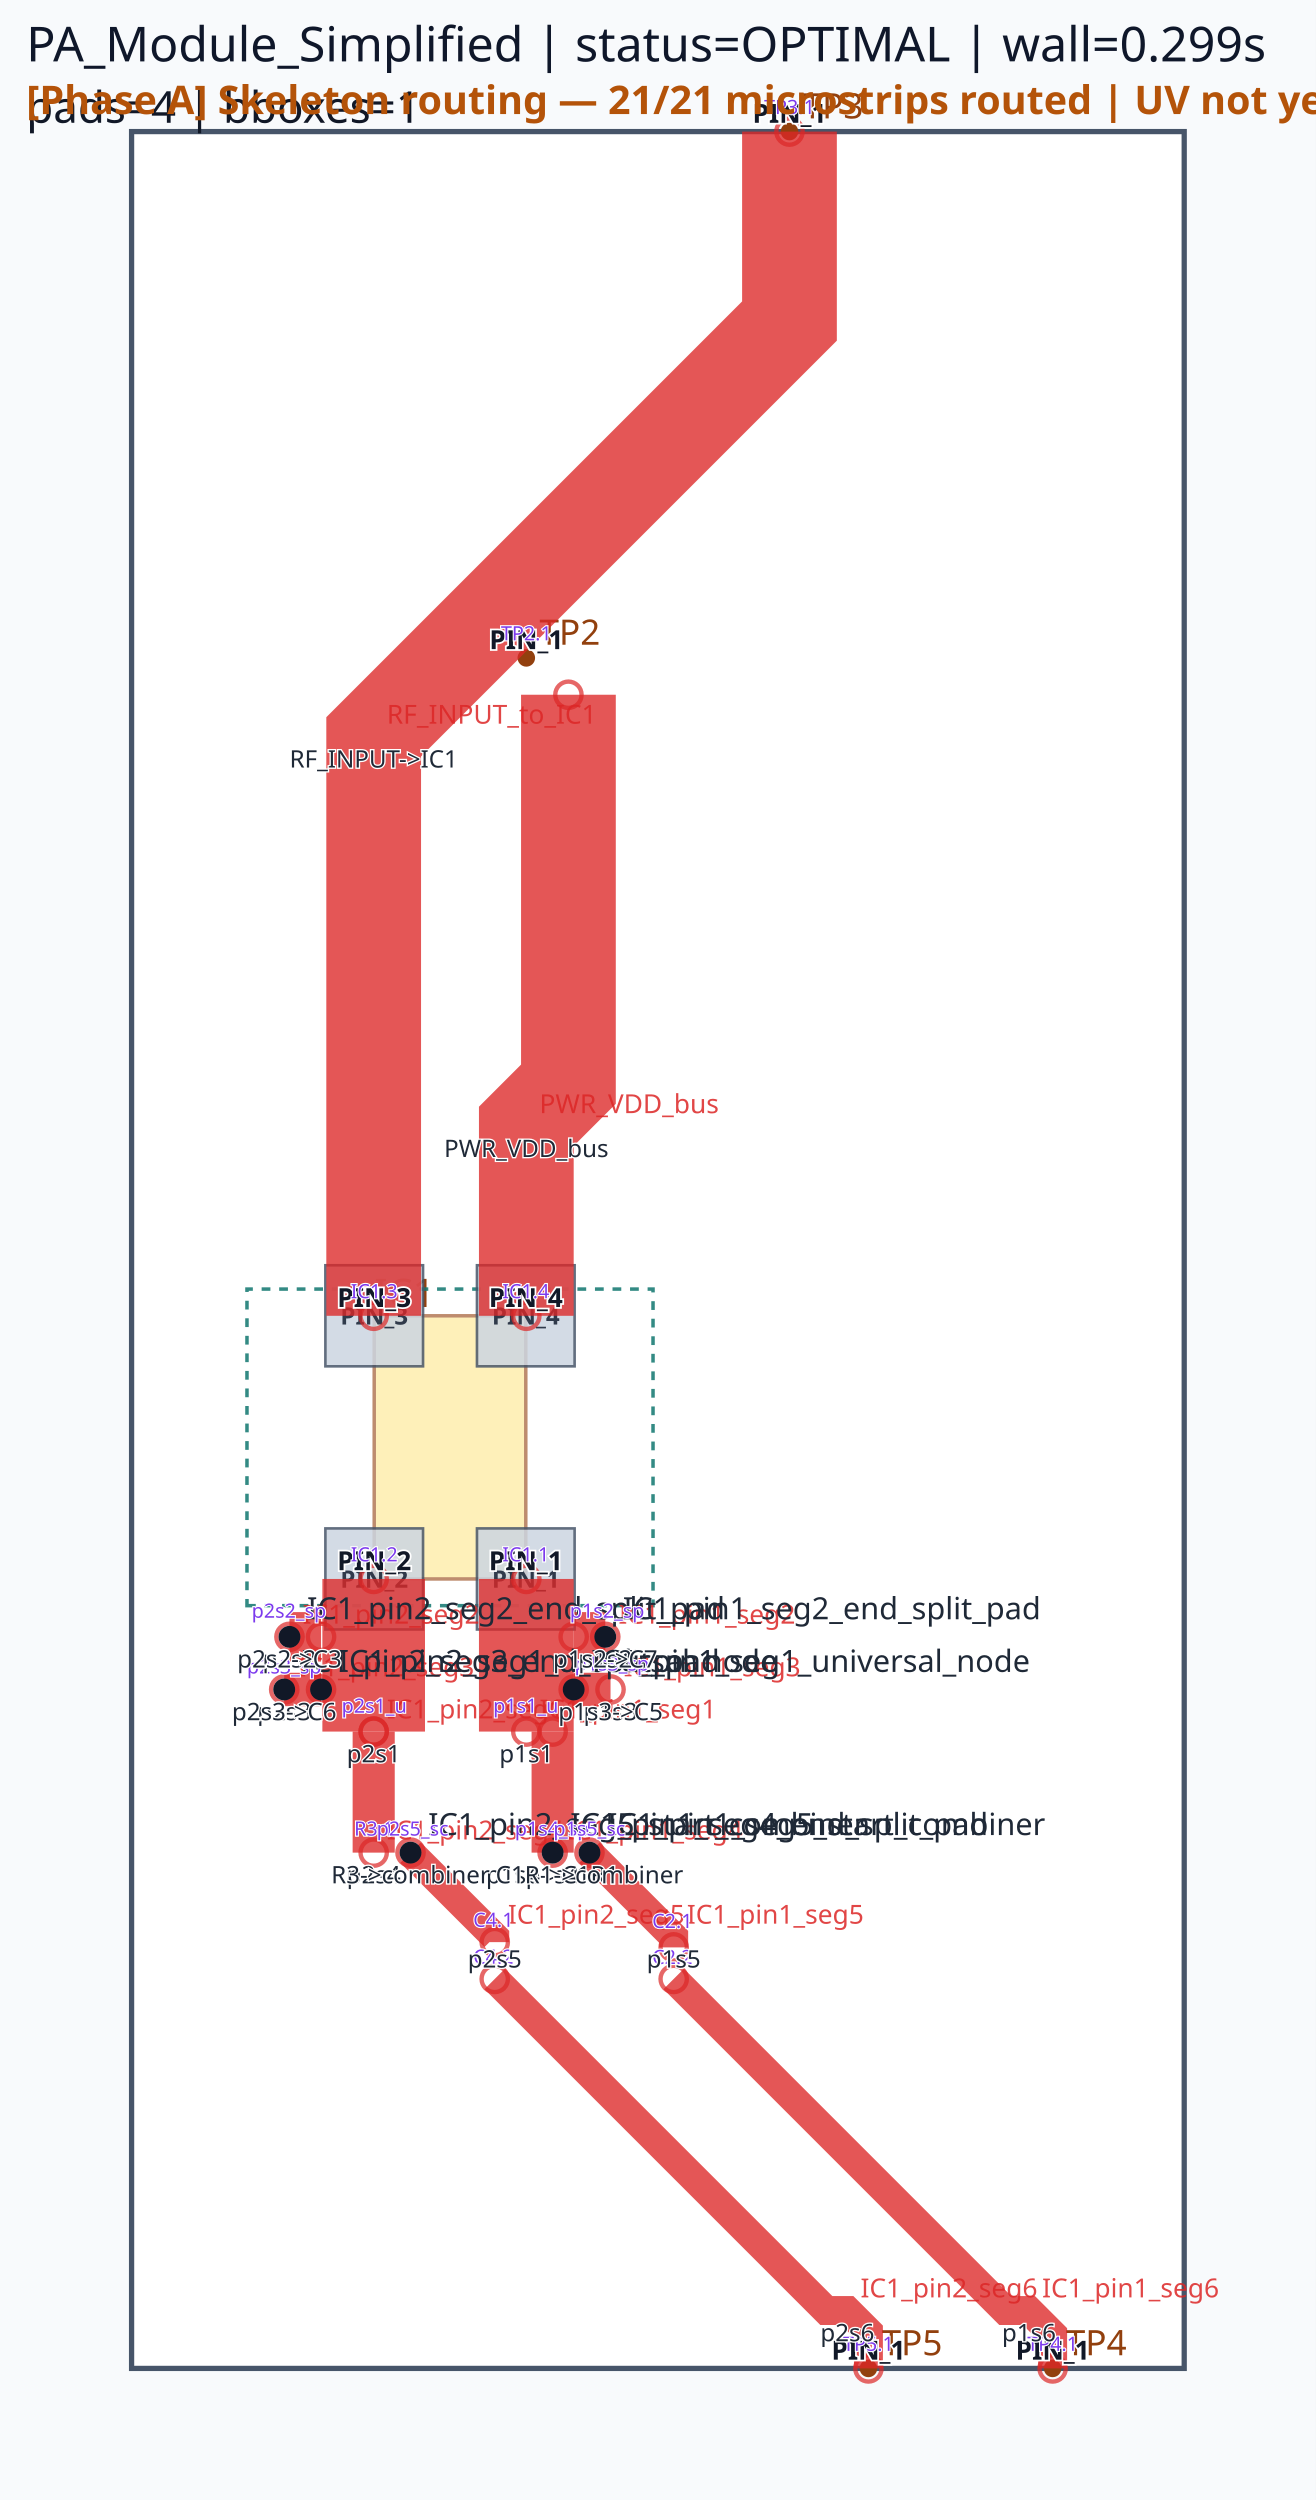
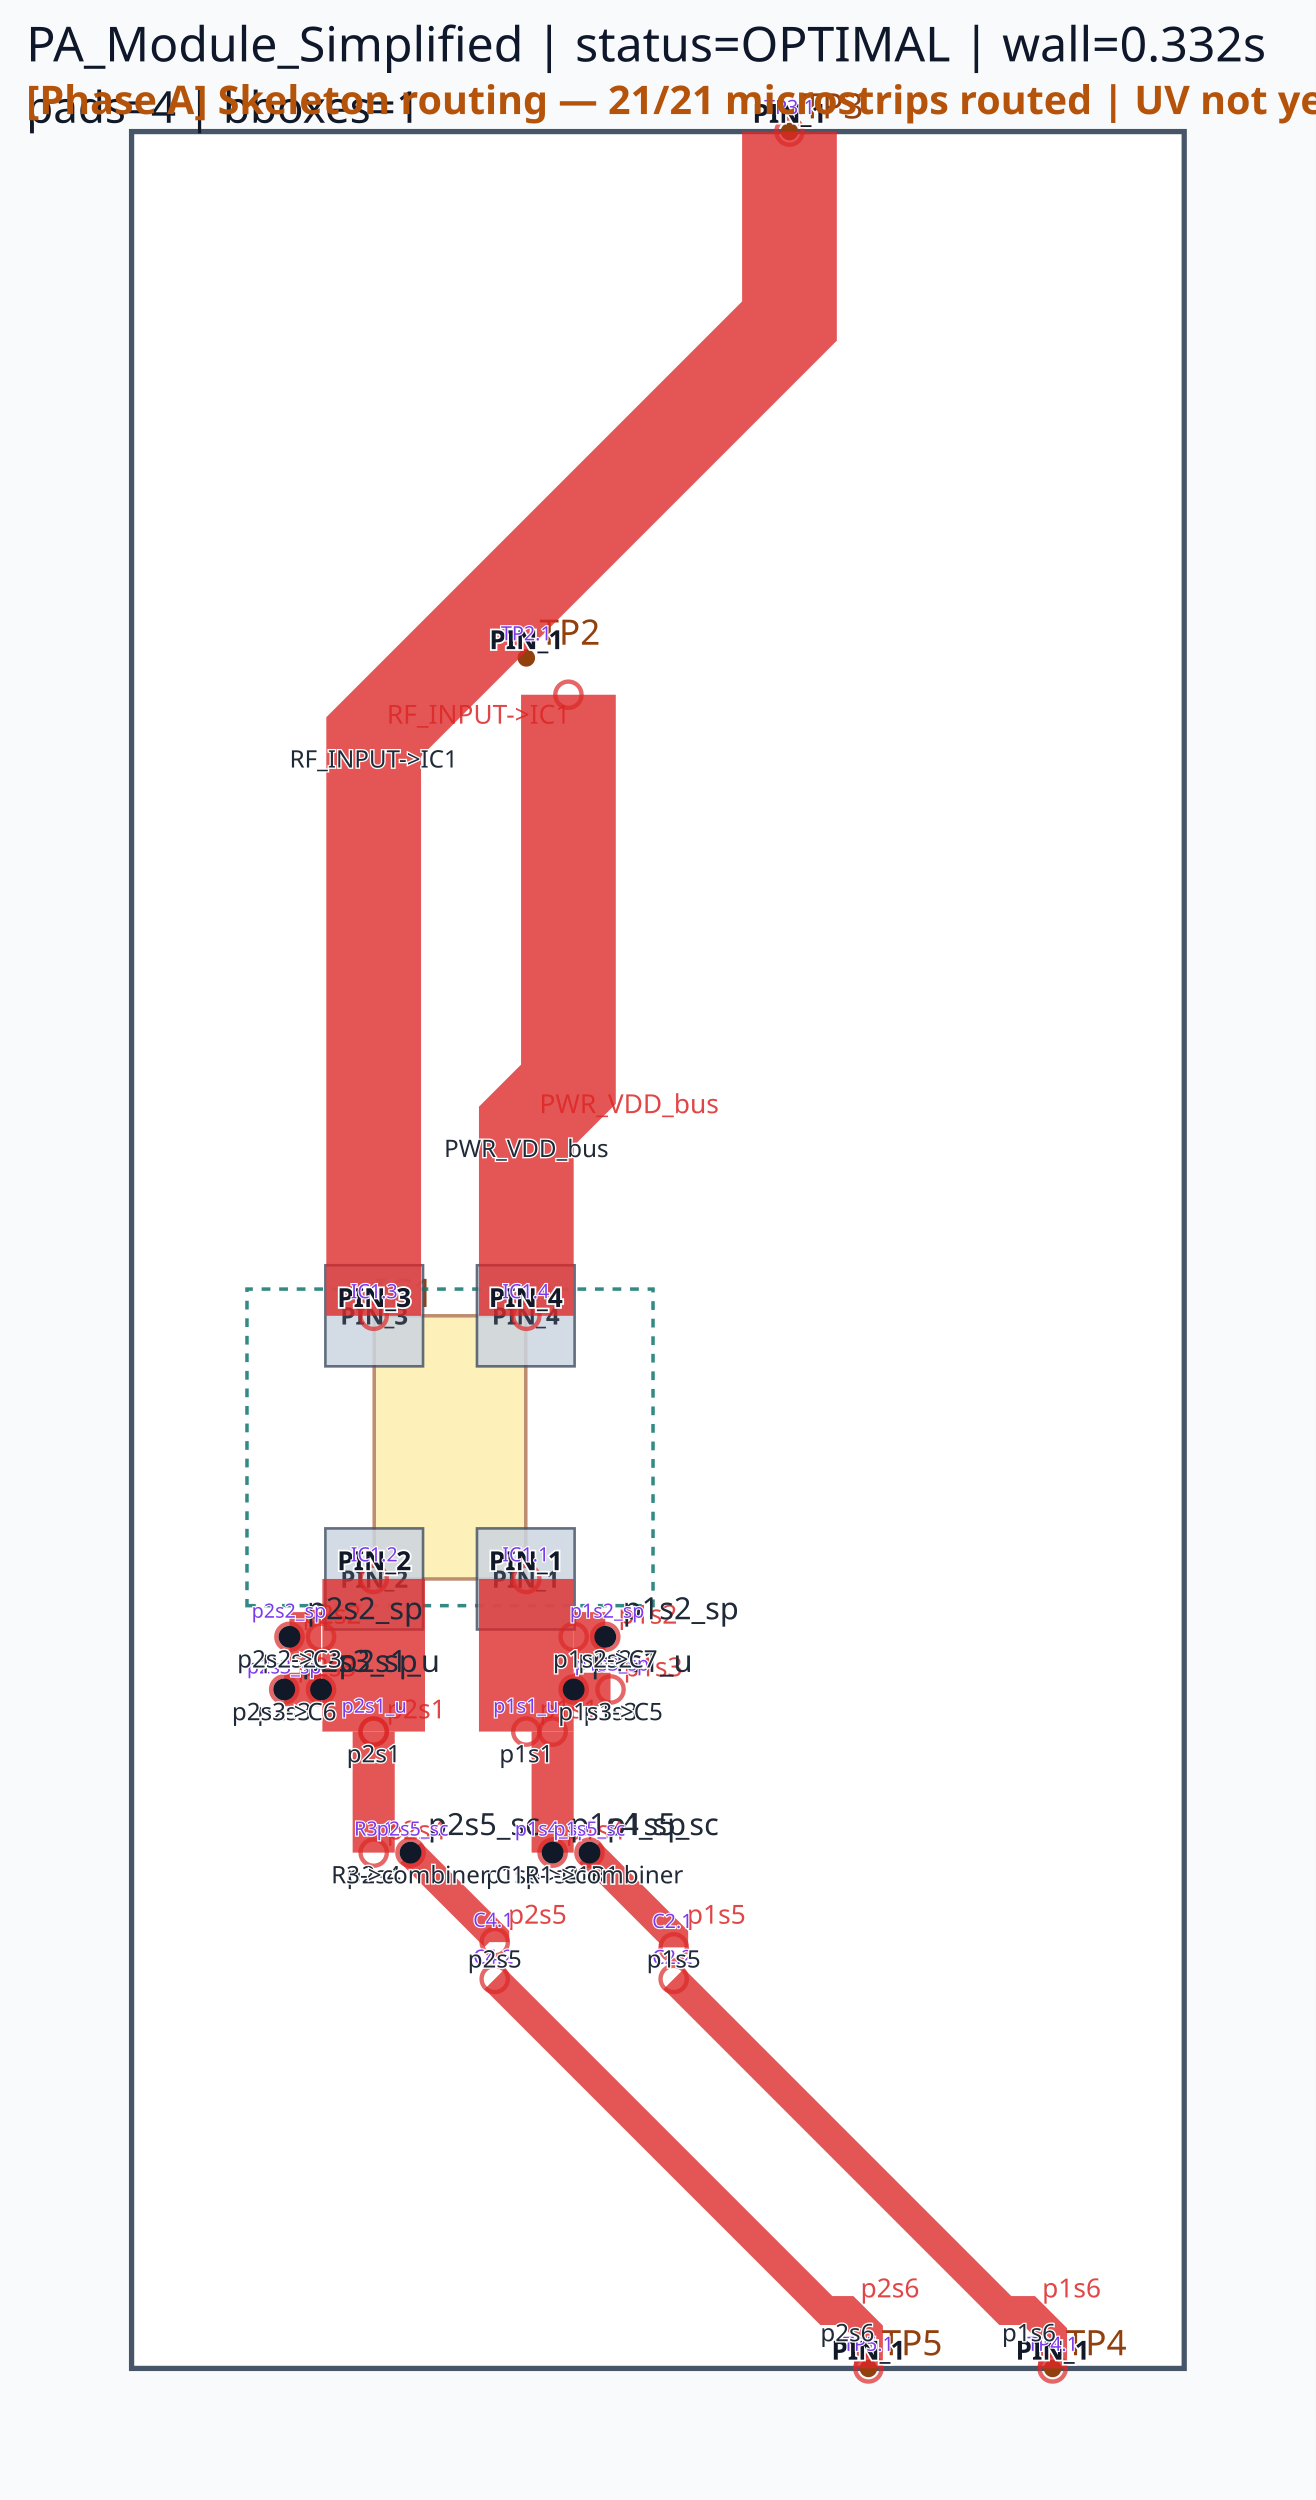
<svg xmlns="http://www.w3.org/2000/svg" viewBox="0 0 300.0 570.0" width="300.0" height="570.0">
  <rect x="0" y="0" width="100%" height="100%" fill="#f8fafc" />
  <rect x="30.00" y="30.00" width="240.00" height="510.00" fill="#ffffff" stroke="#475569" stroke-width="1.2" />
  <rect x="85.32" y="300.00" width="34.56" height="60.00" fill="#fde68a" stroke="#92400e" stroke-width="0.8" opacity="0.6" />
  <text x="85.32" y="298.00" font-family="sans-serif" font-size="9" fill="#92400e">IC1</text>
  <circle cx="120.00" cy="150.00" r="2" fill="#92400e" />
  <text x="123.00" y="147.00" font-family="sans-serif" font-size="8" fill="#92400e">TP2</text>
  <circle cx="180.00" cy="30.00" r="2" fill="#92400e" />
  <text x="183.00" y="27.00" font-family="sans-serif" font-size="8" fill="#92400e">TP3</text>
  <circle cx="240.00" cy="540.00" r="2" fill="#92400e" />
  <text x="243.00" y="537.00" font-family="sans-serif" font-size="8" fill="#92400e">TP4</text>
  <circle cx="198.00" cy="540.00" r="2" fill="#92400e" />
  <text x="201.00" y="537.00" font-family="sans-serif" font-size="8" fill="#92400e">TP5</text>
  <path d="M 56.31,366.09 L 148.89,366.09 L 148.89,293.91 L 56.31,293.91 Z" class="component-bbox" fill="none" stroke="#0f766e" stroke-width="0.8" stroke-dasharray="2 2" opacity="0.85" />
  <polygon points="108.75,348.48 108.75,371.52 131.01,371.52 131.01,348.48" fill="#cbd5e1" stroke="#475569" stroke-width="0.6" opacity="0.85" />
  <text x="119.88" y="362.00" font-family="sans-serif" font-size="5.5" text-anchor="middle" font-weight="bold" fill="#1e293b" opacity="0.9">PIN_1</text>
  <polygon points="74.19,348.48 74.19,371.52 96.45,371.52 96.45,348.48" fill="#cbd5e1" stroke="#475569" stroke-width="0.6" opacity="0.85" />
  <text x="85.32" y="362.00" font-family="sans-serif" font-size="5.5" text-anchor="middle" font-weight="bold" fill="#1e293b" opacity="0.9">PIN_2</text>
  <polygon points="96.45,311.52 96.45,288.48 74.19,288.48 74.19,311.52" fill="#cbd5e1" stroke="#475569" stroke-width="0.6" opacity="0.85" />
  <text x="85.32" y="302.00" font-family="sans-serif" font-size="5.5" text-anchor="middle" font-weight="bold" fill="#1e293b" opacity="0.9">PIN_3</text>
  <polygon points="131.01,311.52 131.01,288.48 108.75,288.48 108.75,311.52" fill="#cbd5e1" stroke="#475569" stroke-width="0.6" opacity="0.85" />
  <text x="119.88" y="302.00" font-family="sans-serif" font-size="5.5" text-anchor="middle" font-weight="bold" fill="#1e293b" opacity="0.9">PIN_4</text>
  <polyline points="85.20,360.00 85.20,394.80" fill="none" stroke="#dc2626" stroke-width="23.40" stroke-linecap="butt" stroke-linejoin="miter" opacity="0.78" />
  <circle cx="85.20" cy="360.00" r="3" fill="none" stroke="#dc2626" stroke-width="1.0" opacity="0.7" />
  <circle cx="85.20" cy="394.80" r="3" fill="none" stroke="#dc2626" stroke-width="1.0" opacity="0.7" />
-   <text x="88.20" y="391.80" font-family="sans-serif" font-size="6" fill="#dc2626" opacity="0.85">IC1_pin2_seg1</text>
+   <text x="88.20" y="391.80" font-family="sans-serif" font-size="6" fill="#dc2626" opacity="0.85">p2s1</text>
  <polyline points="120.00,360.00 120.00,394.80" fill="none" stroke="#dc2626" stroke-width="21.60" stroke-linecap="butt" stroke-linejoin="miter" opacity="0.78" />
  <circle cx="120.00" cy="360.00" r="3" fill="none" stroke="#dc2626" stroke-width="1.0" opacity="0.7" />
  <circle cx="120.00" cy="394.80" r="3" fill="none" stroke="#dc2626" stroke-width="1.0" opacity="0.7" />
-   <text x="123.00" y="391.80" font-family="sans-serif" font-size="6" fill="#dc2626" opacity="0.85">IC1_pin1_seg1</text>
+   <text x="123.00" y="391.80" font-family="sans-serif" font-size="6" fill="#dc2626" opacity="0.85">p1s1</text>
  <polyline points="126.00,394.80 126.00,422.40" fill="none" stroke="#dc2626" stroke-width="9.60" stroke-linecap="butt" stroke-linejoin="miter" opacity="0.78" />
  <circle cx="126.00" cy="394.80" r="3" fill="none" stroke="#dc2626" stroke-width="1.0" opacity="0.7" />
  <circle cx="126.00" cy="422.40" r="3" fill="none" stroke="#dc2626" stroke-width="1.0" opacity="0.7" />
-   <text x="129.00" y="419.40" font-family="sans-serif" font-size="6" fill="#dc2626" opacity="0.85">IC1_pin1_seg4</text>
+   <text x="129.00" y="419.40" font-family="sans-serif" font-size="6" fill="#dc2626" opacity="0.85">p1s4</text>
  <polyline points="85.20,394.80 85.20,422.40" fill="none" stroke="#dc2626" stroke-width="9.60" stroke-linecap="butt" stroke-linejoin="miter" opacity="0.78" />
  <circle cx="85.20" cy="394.80" r="3" fill="none" stroke="#dc2626" stroke-width="1.0" opacity="0.7" />
  <circle cx="85.20" cy="422.40" r="3" fill="none" stroke="#dc2626" stroke-width="1.0" opacity="0.7" />
-   <text x="88.20" y="419.40" font-family="sans-serif" font-size="6" fill="#dc2626" opacity="0.85">IC1_pin2_seg4</text>
+   <text x="88.20" y="419.40" font-family="sans-serif" font-size="6" fill="#dc2626" opacity="0.85">p2s4</text>
  <polyline points="130.80,373.20 138.00,373.20" fill="none" stroke="#dc2626" stroke-width="11.28" stroke-linecap="butt" stroke-linejoin="miter" opacity="0.78" />
  <circle cx="130.80" cy="373.20" r="3" fill="none" stroke="#dc2626" stroke-width="1.0" opacity="0.7" />
  <circle cx="138.00" cy="373.20" r="3" fill="none" stroke="#dc2626" stroke-width="1.0" opacity="0.7" />
-   <text x="141.00" y="370.20" font-family="sans-serif" font-size="6" fill="#dc2626" opacity="0.85">IC1_pin1_seg2</text>
+   <text x="141.00" y="370.20" font-family="sans-serif" font-size="6" fill="#dc2626" opacity="0.85">p1s2</text>
  <polyline points="73.20,373.20 66.00,373.20" fill="none" stroke="#dc2626" stroke-width="11.28" stroke-linecap="butt" stroke-linejoin="miter" opacity="0.78" />
  <circle cx="73.20" cy="373.20" r="3" fill="none" stroke="#dc2626" stroke-width="1.0" opacity="0.7" />
  <circle cx="66.00" cy="373.20" r="3" fill="none" stroke="#dc2626" stroke-width="1.0" opacity="0.7" />
-   <text x="69.00" y="370.20" font-family="sans-serif" font-size="6" fill="#dc2626" opacity="0.85">IC1_pin2_seg2</text>
+   <text x="69.00" y="370.20" font-family="sans-serif" font-size="6" fill="#dc2626" opacity="0.85">p2s2</text>
  <polyline points="134.40,422.40 153.60,441.60 153.60,444.00" fill="none" stroke="#dc2626" stroke-width="6.60" stroke-linecap="butt" stroke-linejoin="miter" opacity="0.78" />
  <circle cx="134.40" cy="422.40" r="3" fill="none" stroke="#dc2626" stroke-width="1.0" opacity="0.7" />
  <circle cx="153.60" cy="444.00" r="3" fill="none" stroke="#dc2626" stroke-width="1.0" opacity="0.7" />
-   <text x="156.60" y="438.60" font-family="sans-serif" font-size="6" fill="#dc2626" opacity="0.85">IC1_pin1_seg5</text>
+   <text x="156.60" y="438.60" font-family="sans-serif" font-size="6" fill="#dc2626" opacity="0.85">p1s5</text>
  <polyline points="93.60,422.40 112.80,441.60 112.80,442.80" fill="none" stroke="#dc2626" stroke-width="6.60" stroke-linecap="butt" stroke-linejoin="miter" opacity="0.78" />
  <circle cx="93.60" cy="422.40" r="3" fill="none" stroke="#dc2626" stroke-width="1.0" opacity="0.7" />
  <circle cx="112.80" cy="442.80" r="3" fill="none" stroke="#dc2626" stroke-width="1.0" opacity="0.7" />
-   <text x="115.80" y="438.60" font-family="sans-serif" font-size="6" fill="#dc2626" opacity="0.85">IC1_pin2_seg5</text>
+   <text x="115.80" y="438.60" font-family="sans-serif" font-size="6" fill="#dc2626" opacity="0.85">p2s5</text>
  <polyline points="130.80,385.20 139.20,385.20" fill="none" stroke="#dc2626" stroke-width="7.62" stroke-linecap="butt" stroke-linejoin="miter" opacity="0.78" />
  <circle cx="130.80" cy="385.20" r="3" fill="none" stroke="#dc2626" stroke-width="1.0" opacity="0.7" />
  <circle cx="139.20" cy="385.20" r="3" fill="none" stroke="#dc2626" stroke-width="1.0" opacity="0.7" />
-   <text x="142.20" y="382.20" font-family="sans-serif" font-size="6" fill="#dc2626" opacity="0.85">IC1_pin1_seg3</text>
+   <text x="142.20" y="382.20" font-family="sans-serif" font-size="6" fill="#dc2626" opacity="0.85">p1s3</text>
  <polyline points="73.20,385.20 64.80,385.20" fill="none" stroke="#dc2626" stroke-width="7.62" stroke-linecap="butt" stroke-linejoin="miter" opacity="0.78" />
  <circle cx="73.20" cy="385.20" r="3" fill="none" stroke="#dc2626" stroke-width="1.0" opacity="0.7" />
  <circle cx="64.80" cy="385.20" r="3" fill="none" stroke="#dc2626" stroke-width="1.0" opacity="0.7" />
-   <text x="67.80" y="382.20" font-family="sans-serif" font-size="6" fill="#dc2626" opacity="0.85">IC1_pin2_seg3</text>
+   <text x="67.80" y="382.20" font-family="sans-serif" font-size="6" fill="#dc2626" opacity="0.85">p2s3</text>
  <polyline points="180.00,30.00 180.00,73.20 85.20,168.00 85.20,300.00" fill="none" stroke="#dc2626" stroke-width="21.60" stroke-linecap="butt" stroke-linejoin="miter" opacity="0.78" />
  <circle cx="180.00" cy="30.00" r="3" fill="none" stroke="#dc2626" stroke-width="1.0" opacity="0.7" />
  <circle cx="85.20" cy="300.00" r="3" fill="none" stroke="#dc2626" stroke-width="1.0" opacity="0.7" />
-   <text x="88.20" y="165.00" font-family="sans-serif" font-size="6" fill="#dc2626" opacity="0.85">RF_INPUT_to_IC1</text>
+   <text x="88.20" y="165.00" font-family="sans-serif" font-size="6" fill="#dc2626" opacity="0.85">RF_INPUT-&gt;IC1</text>
  <polyline points="129.60,158.40 129.60,247.20 120.00,256.80 120.00,300.00" fill="none" stroke="#dc2626" stroke-width="21.60" stroke-linecap="butt" stroke-linejoin="miter" opacity="0.78" />
  <circle cx="129.60" cy="158.40" r="3" fill="none" stroke="#dc2626" stroke-width="1.0" opacity="0.7" />
  <circle cx="120.00" cy="300.00" r="3" fill="none" stroke="#dc2626" stroke-width="1.0" opacity="0.7" />
  <text x="123.00" y="253.80" font-family="sans-serif" font-size="6" fill="#dc2626" opacity="0.85">PWR_VDD_bus</text>
  <polyline points="153.60,451.20 229.20,526.80 234.60,526.80 240.00,532.20 240.00,540.00" fill="none" stroke="#dc2626" stroke-width="6.60" stroke-linecap="butt" stroke-linejoin="miter" opacity="0.78" />
  <circle cx="153.60" cy="451.20" r="3" fill="none" stroke="#dc2626" stroke-width="1.0" opacity="0.7" />
  <circle cx="240.00" cy="540.00" r="3" fill="none" stroke="#dc2626" stroke-width="1.0" opacity="0.7" />
-   <text x="237.60" y="523.80" font-family="sans-serif" font-size="6" fill="#dc2626" opacity="0.85">IC1_pin1_seg6</text>
+   <text x="237.60" y="523.80" font-family="sans-serif" font-size="6" fill="#dc2626" opacity="0.85">p1s6</text>
  <polyline points="112.80,451.20 188.40,526.80 193.20,526.80 198.00,531.60 198.00,540.00" fill="none" stroke="#dc2626" stroke-width="6.60" stroke-linecap="butt" stroke-linejoin="miter" opacity="0.78" />
  <circle cx="112.80" cy="451.20" r="3" fill="none" stroke="#dc2626" stroke-width="1.0" opacity="0.7" />
  <circle cx="198.00" cy="540.00" r="3" fill="none" stroke="#dc2626" stroke-width="1.0" opacity="0.7" />
-   <text x="196.20" y="523.80" font-family="sans-serif" font-size="6" fill="#dc2626" opacity="0.85">IC1_pin2_seg6</text>
+   <text x="196.20" y="523.80" font-family="sans-serif" font-size="6" fill="#dc2626" opacity="0.85">p2s6</text>
  <circle cx="130.80" cy="385.20" r="2.5" fill="#111827" />
-   <text x="134.80" y="381.20" font-family="sans-serif" font-size="7" fill="#1f2937">IC1_pin1_seg1_universal_node</text>
+   <text x="134.80" y="381.20" font-family="sans-serif" font-size="7" fill="#1f2937">p1s1_u</text>
  <circle cx="138.00" cy="373.20" r="2.5" fill="#111827" />
-   <text x="142.00" y="369.20" font-family="sans-serif" font-size="7" fill="#1f2937">IC1_pin1_seg2_end_split_pad</text>
+   <text x="142.00" y="369.20" font-family="sans-serif" font-size="7" fill="#1f2937">p1s2_sp</text>
  <circle cx="126.00" cy="422.40" r="2.5" fill="#111827" />
-   <text x="130.00" y="418.40" font-family="sans-serif" font-size="7" fill="#1f2937">IC1_pin1_seg4_end_split_pad</text>
+   <text x="130.00" y="418.40" font-family="sans-serif" font-size="7" fill="#1f2937">p1s4_sp</text>
  <circle cx="134.40" cy="422.40" r="2.5" fill="#111827" />
-   <text x="138.40" y="418.40" font-family="sans-serif" font-size="7" fill="#1f2937">IC1_pin1_seg5_start_combiner</text>
+   <text x="138.40" y="418.40" font-family="sans-serif" font-size="7" fill="#1f2937">p1s5_sc</text>
  <circle cx="73.20" cy="385.20" r="2.5" fill="#111827" />
-   <text x="77.20" y="381.20" font-family="sans-serif" font-size="7" fill="#1f2937">IC1_pin2_seg1_universal_node</text>
+   <text x="77.20" y="381.20" font-family="sans-serif" font-size="7" fill="#1f2937">p2s1_u</text>
  <circle cx="66.00" cy="373.20" r="2.5" fill="#111827" />
-   <text x="70.00" y="369.20" font-family="sans-serif" font-size="7" fill="#1f2937">IC1_pin2_seg2_end_split_pad</text>
+   <text x="70.00" y="369.20" font-family="sans-serif" font-size="7" fill="#1f2937">p2s2_sp</text>
  <circle cx="64.80" cy="385.20" r="2.5" fill="#111827" />
-   <text x="68.80" y="381.20" font-family="sans-serif" font-size="7" fill="#1f2937">IC1_pin2_seg3_end_split_pad</text>
+   <text x="68.80" y="381.20" font-family="sans-serif" font-size="7" fill="#1f2937">p2s3_sp</text>
  <circle cx="93.60" cy="422.40" r="2.5" fill="#111827" />
-   <text x="97.60" y="418.40" font-family="sans-serif" font-size="7" fill="#1f2937">IC1_pin2_seg5_start_combiner</text>
-   <text x="6" y="14" font-family="sans-serif" font-size="11" fill="#0f172a">PA_Module_Simplified | status=OPTIMAL | wall=0.299s</text>
+   <text x="97.60" y="418.40" font-family="sans-serif" font-size="7" fill="#1f2937">p2s5_sc</text>
+   <text x="6" y="14" font-family="sans-serif" font-size="11" fill="#0f172a">PA_Module_Simplified | status=OPTIMAL | wall=0.332s</text>
  <text x="6" y="28" font-family="sans-serif" font-size="10" fill="#111827">pads=4 | bboxes=1</text>
  <text x="119.88" y="358.00" font-family="sans-serif" font-size="6" text-anchor="middle" font-weight="bold" fill="#111827" stroke="#ffffff" stroke-width="0.8" paint-order="stroke">PIN_1</text>
  <text x="85.32" y="358.00" font-family="sans-serif" font-size="6" text-anchor="middle" font-weight="bold" fill="#111827" stroke="#ffffff" stroke-width="0.8" paint-order="stroke">PIN_2</text>
  <text x="85.32" y="298.00" font-family="sans-serif" font-size="6" text-anchor="middle" font-weight="bold" fill="#111827" stroke="#ffffff" stroke-width="0.8" paint-order="stroke">PIN_3</text>
  <text x="119.88" y="298.00" font-family="sans-serif" font-size="6" text-anchor="middle" font-weight="bold" fill="#111827" stroke="#ffffff" stroke-width="0.8" paint-order="stroke">PIN_4</text>
  <text x="120.00" y="148.00" font-family="sans-serif" font-size="6" text-anchor="middle" font-weight="bold" fill="#111827" stroke="#ffffff" stroke-width="0.8" paint-order="stroke">PIN_1</text>
  <text x="180.00" y="28.00" font-family="sans-serif" font-size="6" text-anchor="middle" font-weight="bold" fill="#111827" stroke="#ffffff" stroke-width="0.8" paint-order="stroke">PIN_1</text>
  <text x="240.00" y="538.00" font-family="sans-serif" font-size="6" text-anchor="middle" font-weight="bold" fill="#111827" stroke="#ffffff" stroke-width="0.8" paint-order="stroke">PIN_1</text>
  <text x="198.00" y="538.00" font-family="sans-serif" font-size="6" text-anchor="middle" font-weight="bold" fill="#111827" stroke="#ffffff" stroke-width="0.8" paint-order="stroke">PIN_1</text>
  <text x="85.32" y="356.00" font-family="sans-serif" font-size="4.5" fill="#7c3aed" text-anchor="middle" stroke="#ffffff" stroke-width="0.5" paint-order="stroke">IC1.2</text>
  <text x="85.32" y="390.50" font-family="sans-serif" font-size="4.5" fill="#7c3aed" text-anchor="middle" stroke="#ffffff" stroke-width="0.5" paint-order="stroke">p2s1_u</text>
  <text x="119.88" y="356.00" font-family="sans-serif" font-size="4.5" fill="#7c3aed" text-anchor="middle" stroke="#ffffff" stroke-width="0.5" paint-order="stroke">IC1.1</text>
  <text x="119.88" y="390.50" font-family="sans-serif" font-size="4.5" fill="#7c3aed" text-anchor="middle" stroke="#ffffff" stroke-width="0.5" paint-order="stroke">p1s1_u</text>
  <text x="125.88" y="418.52" font-family="sans-serif" font-size="4.5" fill="#7c3aed" text-anchor="middle" stroke="#ffffff" stroke-width="0.5" paint-order="stroke">p1s4_sp</text>
  <text x="85.32" y="418.52" font-family="sans-serif" font-size="4.5" fill="#7c3aed" text-anchor="middle" stroke="#ffffff" stroke-width="0.5" paint-order="stroke">R3.1</text>
  <text x="138.42" y="368.84" font-family="sans-serif" font-size="4.5" fill="#7c3aed" text-anchor="middle" stroke="#ffffff" stroke-width="0.5" paint-order="stroke">p1s2_sp</text>
  <text x="65.88" y="368.84" font-family="sans-serif" font-size="4.5" fill="#7c3aed" text-anchor="middle" stroke="#ffffff" stroke-width="0.5" paint-order="stroke">p2s2_sp</text>
  <text x="134.37" y="418.52" font-family="sans-serif" font-size="4.5" fill="#7c3aed" text-anchor="middle" stroke="#ffffff" stroke-width="0.5" paint-order="stroke">p1s5_sc</text>
  <text x="153.30" y="439.58" font-family="sans-serif" font-size="4.5" fill="#7c3aed" text-anchor="middle" stroke="#ffffff" stroke-width="0.5" paint-order="stroke">C2.1</text>
  <text x="94.08" y="418.52" font-family="sans-serif" font-size="4.5" fill="#7c3aed" text-anchor="middle" stroke="#ffffff" stroke-width="0.5" paint-order="stroke">p2s5_sc</text>
  <text x="112.49" y="439.33" font-family="sans-serif" font-size="4.5" fill="#7c3aed" text-anchor="middle" stroke="#ffffff" stroke-width="0.5" paint-order="stroke">C4.1</text>
  <text x="139.50" y="380.90" font-family="sans-serif" font-size="4.5" fill="#7c3aed" text-anchor="middle" stroke="#ffffff" stroke-width="0.5" paint-order="stroke">p1s3_sp</text>
  <text x="64.80" y="381.56" font-family="sans-serif" font-size="4.5" fill="#7c3aed" text-anchor="middle" stroke="#ffffff" stroke-width="0.5" paint-order="stroke">p2s3_sp</text>
  <text x="180.00" y="26.00" font-family="sans-serif" font-size="4.5" fill="#7c3aed" text-anchor="middle" stroke="#ffffff" stroke-width="0.5" paint-order="stroke">TP3.1</text>
  <text x="85.32" y="296.00" font-family="sans-serif" font-size="4.5" fill="#7c3aed" text-anchor="middle" stroke="#ffffff" stroke-width="0.5" paint-order="stroke">IC1.3</text>
  <text x="120.00" y="146.00" font-family="sans-serif" font-size="4.5" fill="#7c3aed" text-anchor="middle" stroke="#ffffff" stroke-width="0.5" paint-order="stroke">TP2.1</text>
  <text x="119.88" y="296.00" font-family="sans-serif" font-size="4.5" fill="#7c3aed" text-anchor="middle" stroke="#ffffff" stroke-width="0.5" paint-order="stroke">IC1.4</text>
  <text x="153.30" y="447.80" font-family="sans-serif" font-size="4.5" fill="#7c3aed" text-anchor="middle" stroke="#ffffff" stroke-width="0.5" paint-order="stroke">C2.2</text>
  <text x="240.00" y="536.00" font-family="sans-serif" font-size="4.5" fill="#7c3aed" text-anchor="middle" stroke="#ffffff" stroke-width="0.5" paint-order="stroke">TP4.1</text>
  <text x="112.49" y="447.73" font-family="sans-serif" font-size="4.5" fill="#7c3aed" text-anchor="middle" stroke="#ffffff" stroke-width="0.5" paint-order="stroke">C4.2</text>
  <text x="198.00" y="536.00" font-family="sans-serif" font-size="4.5" fill="#7c3aed" text-anchor="middle" stroke="#ffffff" stroke-width="0.5" paint-order="stroke">TP5.1</text>
  <circle cx="85.20" cy="394.80" r="3" fill="rgba(0,0,0,0)" />
  <text x="85.20" y="401.80" font-family="sans-serif" font-size="5.5" fill="#1f2937" text-anchor="middle" stroke="#ffffff" stroke-width="0.6" paint-order="stroke">p2s1</text>
  <circle cx="120.00" cy="394.80" r="3" fill="rgba(0,0,0,0)" />
  <text x="120.00" y="401.80" font-family="sans-serif" font-size="5.5" fill="#1f2937" text-anchor="middle" stroke="#ffffff" stroke-width="0.6" paint-order="stroke">p1s1</text>
  <circle cx="126.00" cy="422.40" r="3" fill="rgba(0,0,0,0)" />
  <text x="126.00" y="429.40" font-family="sans-serif" font-size="5.5" fill="#1f2937" text-anchor="middle" stroke="#ffffff" stroke-width="0.6" paint-order="stroke">p1s4</text>
  <circle cx="85.20" cy="422.40" r="3" fill="rgba(0,0,0,0)" />
  <text x="85.20" y="429.40" font-family="sans-serif" font-size="5.5" fill="#1f2937" text-anchor="middle" stroke="#ffffff" stroke-width="0.6" paint-order="stroke">p2s4</text>
  <circle cx="138.00" cy="373.20" r="3" fill="rgba(0,0,0,0)" />
  <text x="138.00" y="380.20" font-family="sans-serif" font-size="5.5" fill="#1f2937" text-anchor="middle" stroke="#ffffff" stroke-width="0.6" paint-order="stroke">p1s2</text>
  <circle cx="66.00" cy="373.20" r="3" fill="rgba(0,0,0,0)" />
  <text x="66.00" y="380.20" font-family="sans-serif" font-size="5.5" fill="#1f2937" text-anchor="middle" stroke="#ffffff" stroke-width="0.6" paint-order="stroke">p2s2</text>
  <circle cx="153.60" cy="441.60" r="3" fill="rgba(0,0,0,0)" />
  <text x="153.60" y="448.60" font-family="sans-serif" font-size="5.5" fill="#1f2937" text-anchor="middle" stroke="#ffffff" stroke-width="0.6" paint-order="stroke">p1s5</text>
  <circle cx="112.80" cy="441.60" r="3" fill="rgba(0,0,0,0)" />
  <text x="112.80" y="448.60" font-family="sans-serif" font-size="5.5" fill="#1f2937" text-anchor="middle" stroke="#ffffff" stroke-width="0.6" paint-order="stroke">p2s5</text>
  <circle cx="139.20" cy="385.20" r="3" fill="rgba(0,0,0,0)" />
  <text x="139.20" y="392.20" font-family="sans-serif" font-size="5.5" fill="#1f2937" text-anchor="middle" stroke="#ffffff" stroke-width="0.6" paint-order="stroke">p1s3</text>
  <circle cx="64.80" cy="385.20" r="3" fill="rgba(0,0,0,0)" />
  <text x="64.80" y="392.20" font-family="sans-serif" font-size="5.5" fill="#1f2937" text-anchor="middle" stroke="#ffffff" stroke-width="0.6" paint-order="stroke">p2s3</text>
  <circle cx="85.20" cy="168.00" r="3" fill="rgba(0,0,0,0)" />
  <text x="85.20" y="175.00" font-family="sans-serif" font-size="5.5" fill="#1f2937" text-anchor="middle" stroke="#ffffff" stroke-width="0.6" paint-order="stroke">RF_INPUT-&gt;IC1</text>
  <circle cx="120.00" cy="256.80" r="3" fill="rgba(0,0,0,0)" />
  <text x="120.00" y="263.80" font-family="sans-serif" font-size="5.5" fill="#1f2937" text-anchor="middle" stroke="#ffffff" stroke-width="0.6" paint-order="stroke">PWR_VDD_bus</text>
  <circle cx="234.60" cy="526.80" r="3" fill="rgba(0,0,0,0)" />
  <text x="234.60" y="533.80" font-family="sans-serif" font-size="5.5" fill="#1f2937" text-anchor="middle" stroke="#ffffff" stroke-width="0.6" paint-order="stroke">p1s6</text>
  <circle cx="193.20" cy="526.80" r="3" fill="rgba(0,0,0,0)" />
  <text x="193.20" y="533.80" font-family="sans-serif" font-size="5.5" fill="#1f2937" text-anchor="middle" stroke="#ffffff" stroke-width="0.6" paint-order="stroke">p2s6</text>
  <circle cx="138.00" cy="373.20" r="3" fill="rgba(0,0,0,0)" />
  <text x="138.00" y="380.20" font-family="sans-serif" font-size="5.5" fill="#1f2937" text-anchor="middle" stroke="#ffffff" stroke-width="0.6" paint-order="stroke">p1s2-&gt;C7</text>
  <circle cx="139.20" cy="385.20" r="3" fill="rgba(0,0,0,0)" />
  <text x="139.20" y="392.20" font-family="sans-serif" font-size="5.5" fill="#1f2937" text-anchor="middle" stroke="#ffffff" stroke-width="0.6" paint-order="stroke">p1s3-&gt;C5</text>
  <circle cx="126.00" cy="422.40" r="3" fill="rgba(0,0,0,0)" />
  <text x="126.00" y="429.40" font-family="sans-serif" font-size="5.5" fill="#1f2937" text-anchor="middle" stroke="#ffffff" stroke-width="0.6" paint-order="stroke">p1s4-&gt;C1R1</text>
  <circle cx="134.40" cy="422.40" r="3" fill="rgba(0,0,0,0)" />
  <text x="134.40" y="429.40" font-family="sans-serif" font-size="5.5" fill="#1f2937" text-anchor="middle" stroke="#ffffff" stroke-width="0.6" paint-order="stroke">C1R1-&gt;combiner</text>
  <circle cx="66.00" cy="373.20" r="3" fill="rgba(0,0,0,0)" />
  <text x="66.00" y="380.20" font-family="sans-serif" font-size="5.5" fill="#1f2937" text-anchor="middle" stroke="#ffffff" stroke-width="0.6" paint-order="stroke">p2s2-&gt;C3</text>
  <circle cx="64.80" cy="385.20" r="3" fill="rgba(0,0,0,0)" />
  <text x="64.80" y="392.20" font-family="sans-serif" font-size="5.5" fill="#1f2937" text-anchor="middle" stroke="#ffffff" stroke-width="0.6" paint-order="stroke">p2s3-&gt;C6</text>
  <circle cx="93.60" cy="422.40" r="3" fill="rgba(0,0,0,0)" />
  <text x="93.60" y="429.40" font-family="sans-serif" font-size="5.5" fill="#1f2937" text-anchor="middle" stroke="#ffffff" stroke-width="0.6" paint-order="stroke">R3-&gt;combiner</text>
  <text x="6" y="26" font-family="sans-serif" font-size="9" font-weight="bold" fill="#b45309">[Phase A] Skeleton routing — 21/21 microstrips routed | UV not yet placed</text>
</svg>
